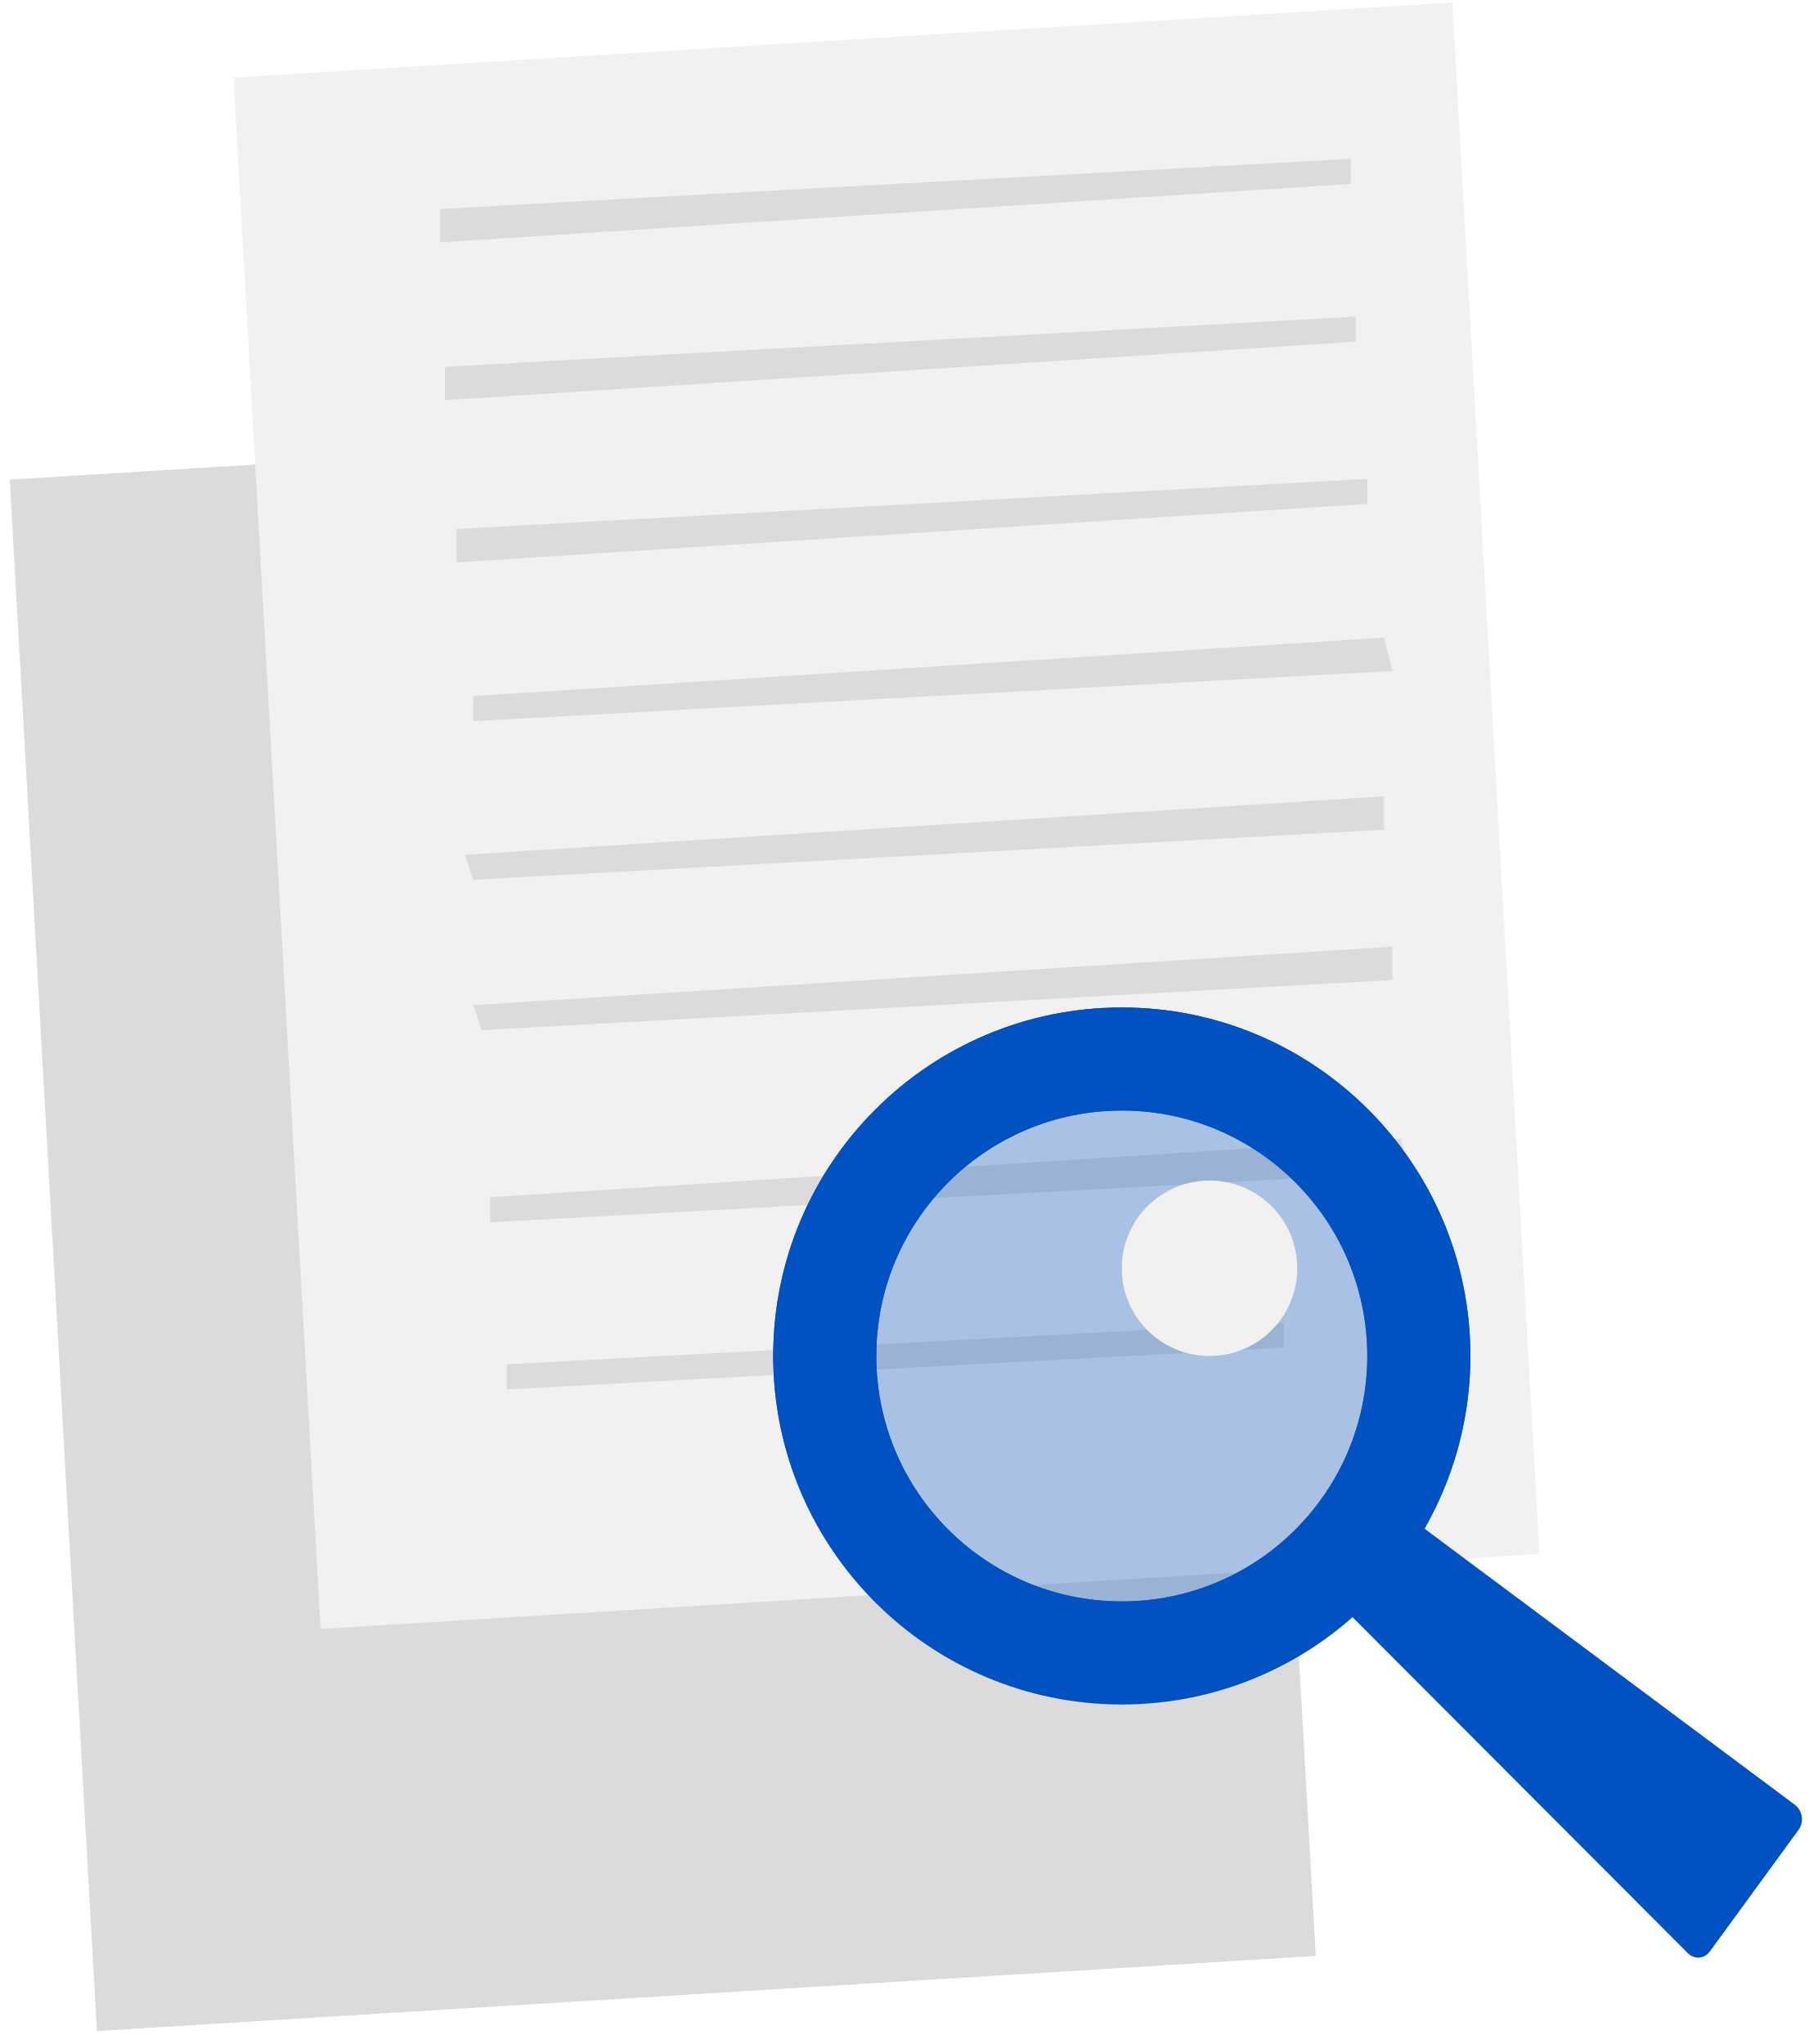
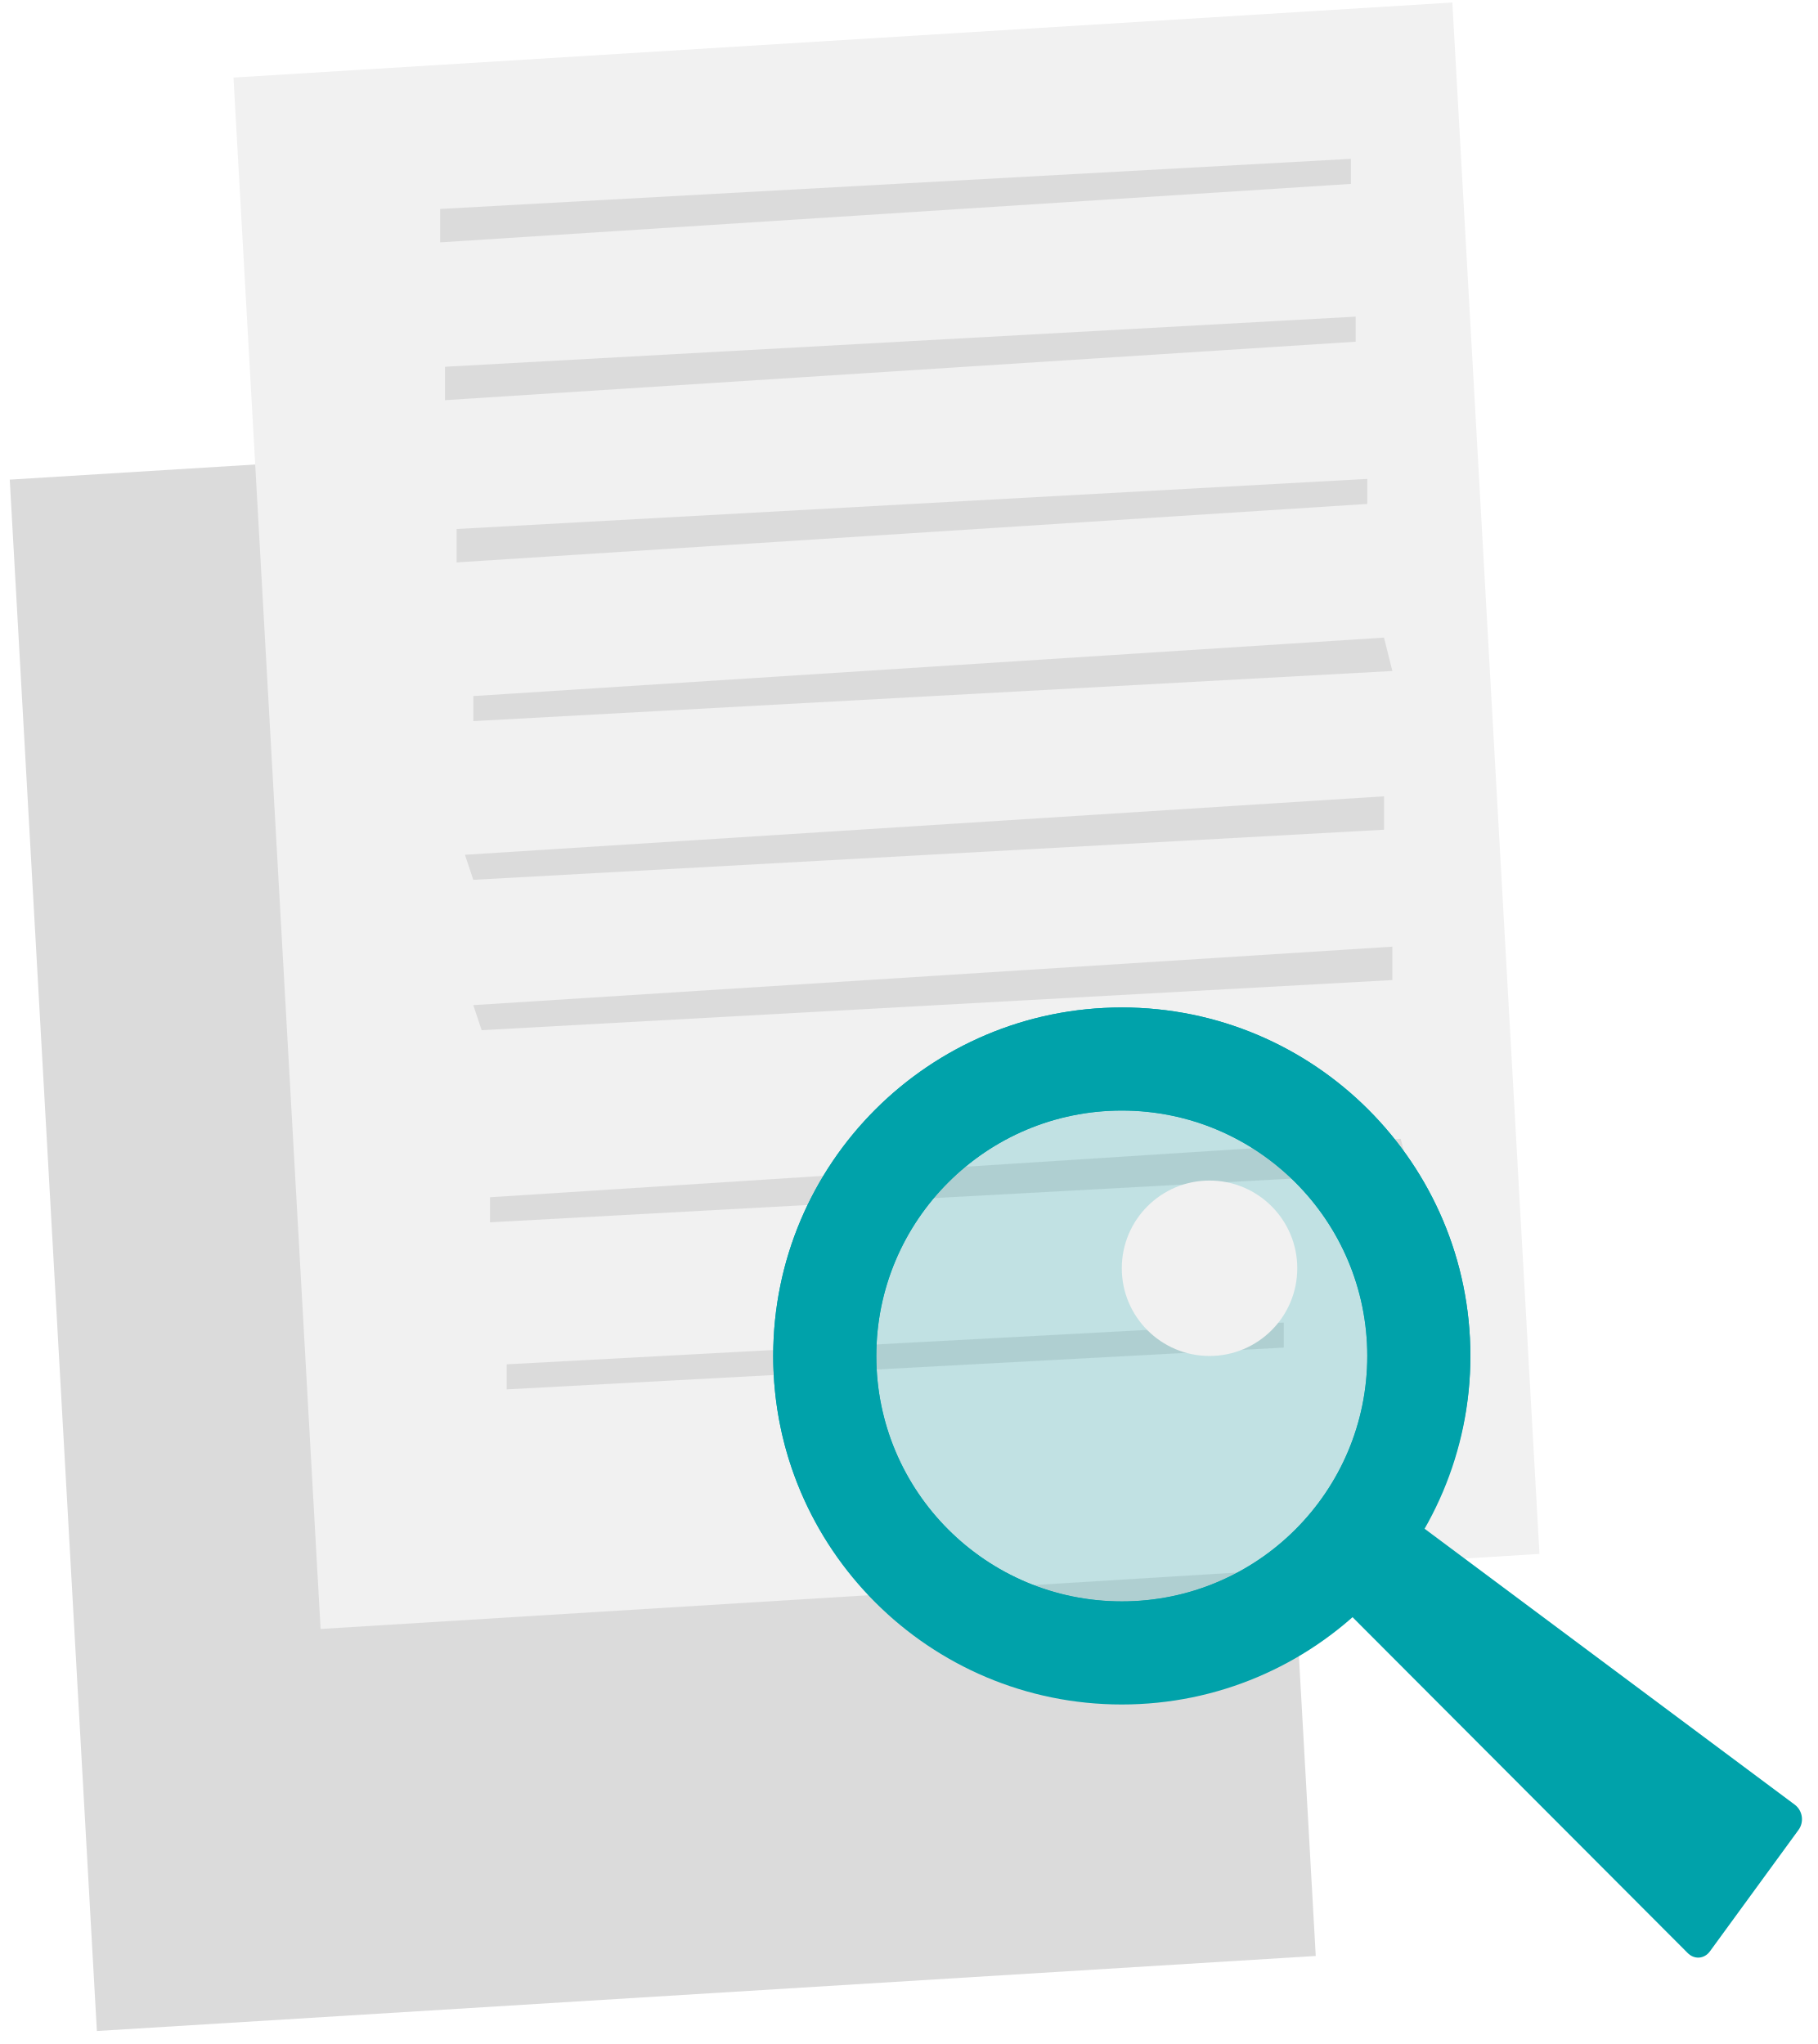
<svg xmlns="http://www.w3.org/2000/svg" width="88" height="99" viewBox="0 0 88 99">
  <g fill="none" fill-rule="evenodd">
    <path fill="#DBDBDB" d="M59.492 19.595L63.711 94.736 4.691 98.371 0.472 23.23z" />
    <path fill="#F1F1F1" d="M70.325 0.122L74.544 75.263 50.186 76.763 15.524 78.898 11.305 3.757z" />
    <path fill="#DBDBDB" d="M66.207 23.195L22.109 25.622 22.109 27.24 66.207 24.408zM65.645 15.336L21.546 17.764 21.546 19.382 65.645 16.55zM67.017 30.882L22.918 33.714 22.918 34.927 67.421 32.5zM67.017 38.569L22.513 41.401 22.918 42.614 67.017 40.187zM67.421 45.851L22.918 48.683 23.323 49.897 67.421 47.469zM67.826 55.156L23.727 57.988 23.727 59.202 68.231 56.775zM62.162 64.057L24.536 66.08 24.536 67.294 62.162 65.27zM65.413 7.693L21.314 10.12 21.314 11.739 65.413 8.907z" />
-     <path fill="#0052C2" d="M54.319 48.797c-9.322 0-16.879 7.557-16.879 16.879 0 9.322 7.557 16.88 16.879 16.88 9.322 0 16.88-7.558 16.88-16.88s-7.558-16.88-16.88-16.88zm0 4.992c6.565 0 11.887 5.322 11.887 11.887S60.884 77.563 54.32 77.563s-11.887-5.322-11.887-11.887 5.322-11.887 11.887-11.887z" />
-     <path fill="#0052C2" d="M62.902 75.731l18.806 18.85c.326.34.815.308 1.092-.072l4.288-5.879c.278-.38.201-.924-.171-1.213l-20.71-15.442-3.305 3.756z" />
-     <path fill="#0052C2" d="M54.319 48.797c-9.322 0-16.879 7.557-16.879 16.879 0 6.864 4.117 12.744 10 15.382 1.32.186 2.664.312 4.04.312 5.796 0 11.128-1.746 15.522-4.665 2.58-2.964 4.196-6.791 4.196-11.03 0-9.32-7.557-16.878-16.879-16.878zm0 4.992c6.565 0 11.887 5.322 11.887 11.887S60.884 77.563 54.32 77.563s-11.887-5.322-11.887-11.887 5.322-11.887 11.887-11.887z" />
-     <path fill="#0052C2" d="M54.319 53.789c6.565 0 11.887 5.322 11.887 11.887S60.884 77.563 54.32 77.563s-11.887-5.322-11.887-11.887 5.322-11.887 11.887-11.887z" opacity=".3" />
+     <path fill="#00A2AA" d="M54.319 48.797c-9.322 0-16.879 7.557-16.879 16.879 0 9.322 7.557 16.88 16.879 16.88 9.322 0 16.88-7.558 16.88-16.88s-7.558-16.88-16.88-16.88zm0 4.992c6.565 0 11.887 5.322 11.887 11.887S60.884 77.563 54.32 77.563s-11.887-5.322-11.887-11.887 5.322-11.887 11.887-11.887z" />
+     <path fill="#00A2AA" d="M62.902 75.731l18.806 18.85c.326.34.815.308 1.092-.072l4.288-5.879c.278-.38.201-.924-.171-1.213l-20.71-15.442-3.305 3.756z" />
+     <path fill="#00A2AA" d="M54.319 48.797c-9.322 0-16.879 7.557-16.879 16.879 0 6.864 4.117 12.744 10 15.382 1.32.186 2.664.312 4.04.312 5.796 0 11.128-1.746 15.522-4.665 2.58-2.964 4.196-6.791 4.196-11.03 0-9.32-7.557-16.878-16.879-16.878zm0 4.992c6.565 0 11.887 5.322 11.887 11.887S60.884 77.563 54.32 77.563s-11.887-5.322-11.887-11.887 5.322-11.887 11.887-11.887z" />
+     <path fill="#01A2AA" d="M54.319 53.789c6.565 0 11.887 5.322 11.887 11.887S60.884 77.563 54.32 77.563s-11.887-5.322-11.887-11.887 5.322-11.887 11.887-11.887z" opacity=".2" />
    <path fill="#F1F1F1" d="M54.319 61.428c0-2.347 1.902-4.249 4.249-4.249 2.346 0 4.248 1.902 4.248 4.249 0 2.346-1.902 4.248-4.248 4.248-2.347 0-4.249-1.902-4.249-4.248z" />
  </g>
</svg>
